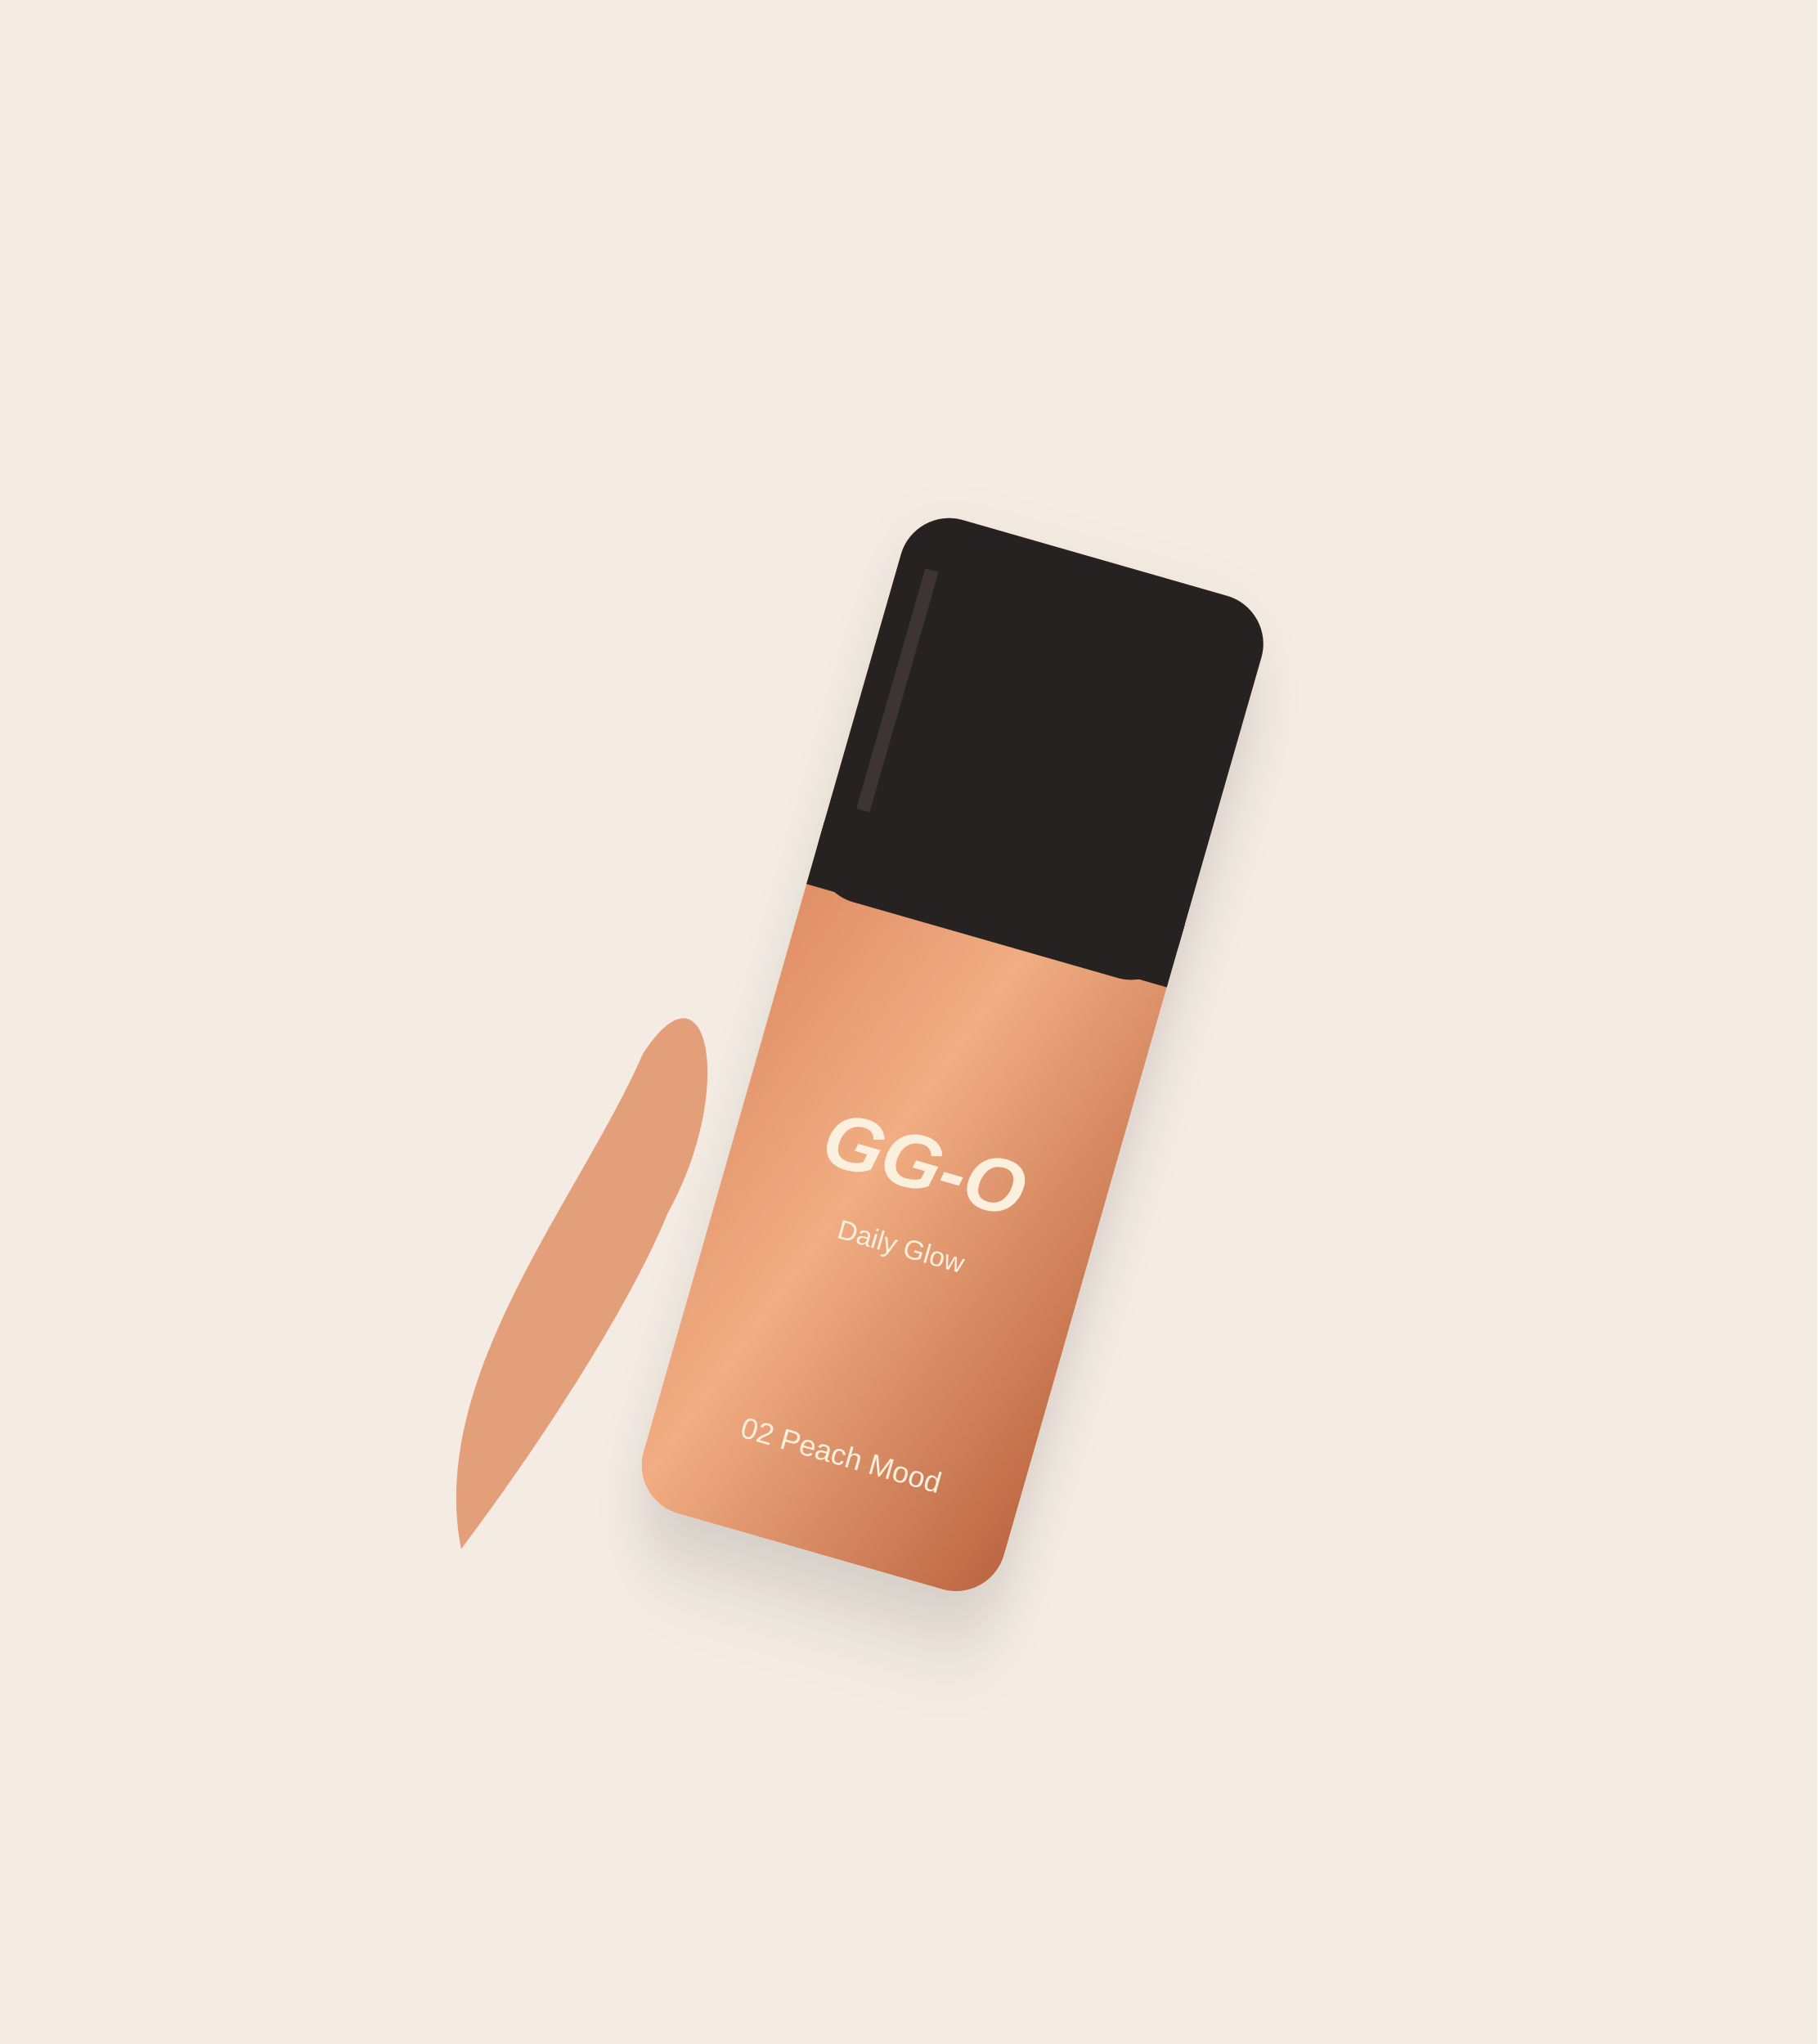
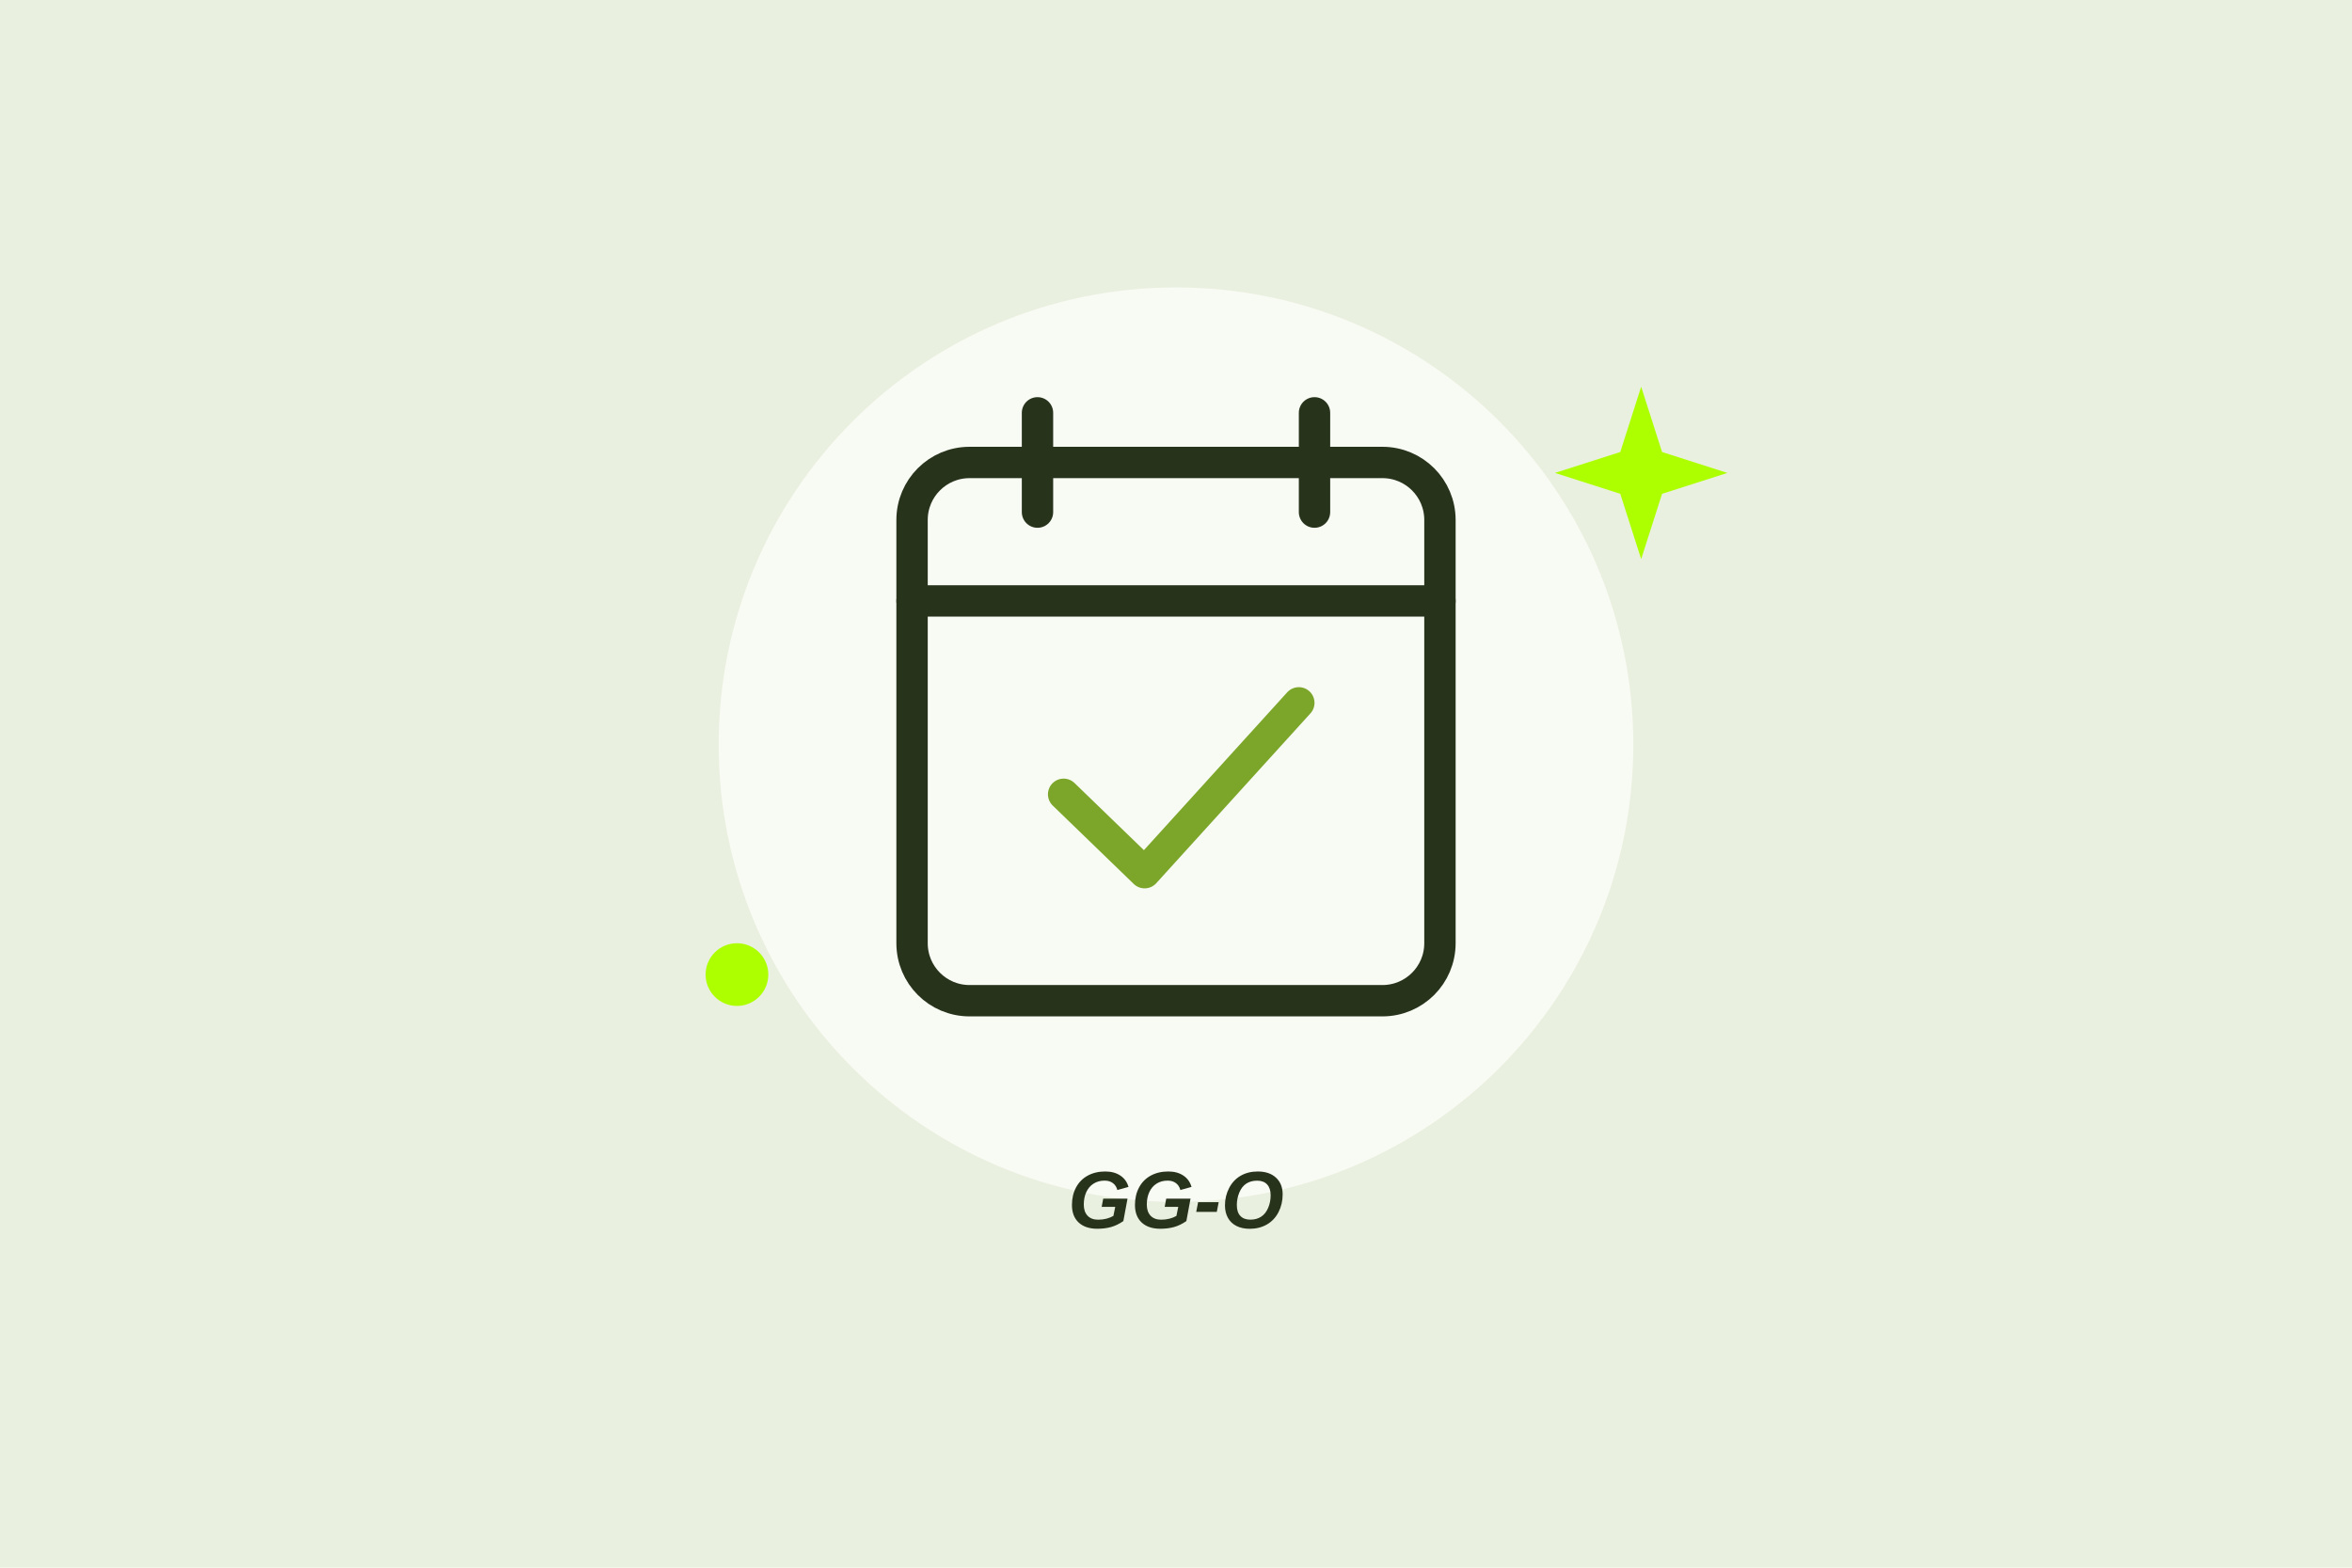
- <svg xmlns="http://www.w3.org/2000/svg" width="800" height="900" viewBox="0 0 800 900">
-   <defs>
-     <filter id="shadow" x="-50%" y="-50%" width="200%" height="200%">
-       <feDropShadow dx="4" dy="20" stdDeviation="15" flood-opacity=".13" />
-     </filter>
-     <linearGradient id="canvas" x2="1" y2="1">
-       <stop stop-color="#e6dfce" />
-       <stop offset=".5" stop-color="#f3efdf" />
-       <stop offset="1" stop-color="#d5cbb9" />
-     </linearGradient>
-     <linearGradient id="black">
-       <stop stop-color="#353632" />
-       <stop offset=".5" stop-color="#171915" />
-       <stop offset="1" stop-color="#373832" />
-     </linearGradient>
-     <linearGradient id="pink" x2="1" y2="1">
-       <stop stop-color="#d67d54" />
-       <stop offset=".5" stop-color="#f1ad83" />
-       <stop offset="1" stop-color="#bb6541" />
-     </linearGradient>
-   </defs>
-   <rect width="800" height="900" fill="#f4ece3" />
-   <g transform="rotate(16 400 450)" filter="url(#shadow)">
-     <rect x="340" y="231" width="165" height="455" rx="22" fill="url(#pink)" />
-     <rect x="340" y="231" width="165" height="175" rx="22" fill="#282320" />
-     <rect x="340" y="375" width="165" height="29" fill="#282320" />
-     <path d="M355 256v110" stroke="#544842" stroke-width="6" opacity=".5" />
-     <text x="424" y="520" text-anchor="middle" font-family="Arial,sans-serif" font-style="italic" font-size="34" font-weight="900" fill="#fbefdd">GG-O</text>
-     <text x="424" y="550" text-anchor="middle" font-family="Arial" font-size="12" fill="#fbefdd" textLength="132" lengthAdjust="spacingAndGlyphs">Daily Glow</text>
-     <text x="424" y="646" text-anchor="middle" font-family="Arial" font-size="13" fill="#fbefdd" textLength="132" lengthAdjust="spacingAndGlyphs">02 Peach Mood</text>
+ <svg xmlns="http://www.w3.org/2000/svg" width="900" height="600" viewBox="0 0 900 600">
+   <rect width="900" height="600" fill="#eaf0df" />
+   <circle cx="450" cy="285" r="175" fill="#f8faf4" />
+   <g fill="none" stroke="#28331c" stroke-width="12" stroke-linecap="round" stroke-linejoin="round">
+     <rect x="349" y="177" width="202" height="206" rx="22" />
+     <path d="M349 230h202M397 158v38M503 158v38" />
+     <path d="m407 304 31 30 59-65" stroke="#7ca629" />
  </g>
-   <path d="M203 682c-15-76 52-154 80-218 29-45 41 16 11 70-18 44-60 107-91 148Z" fill="#df8b60" opacity=".8" />
+   <path d="m628 148 8 25 25 8-25 8-8 25-8-25-25-8 25-8Z" fill="#adff00" />
+   <circle cx="282" cy="373" r="12" fill="#adff00" />
+   <text x="450" y="470" text-anchor="middle" font-family="Arial,sans-serif" font-size="31" font-weight="900" font-style="italic" fill="#28331c">GG-O</text>
</svg>
